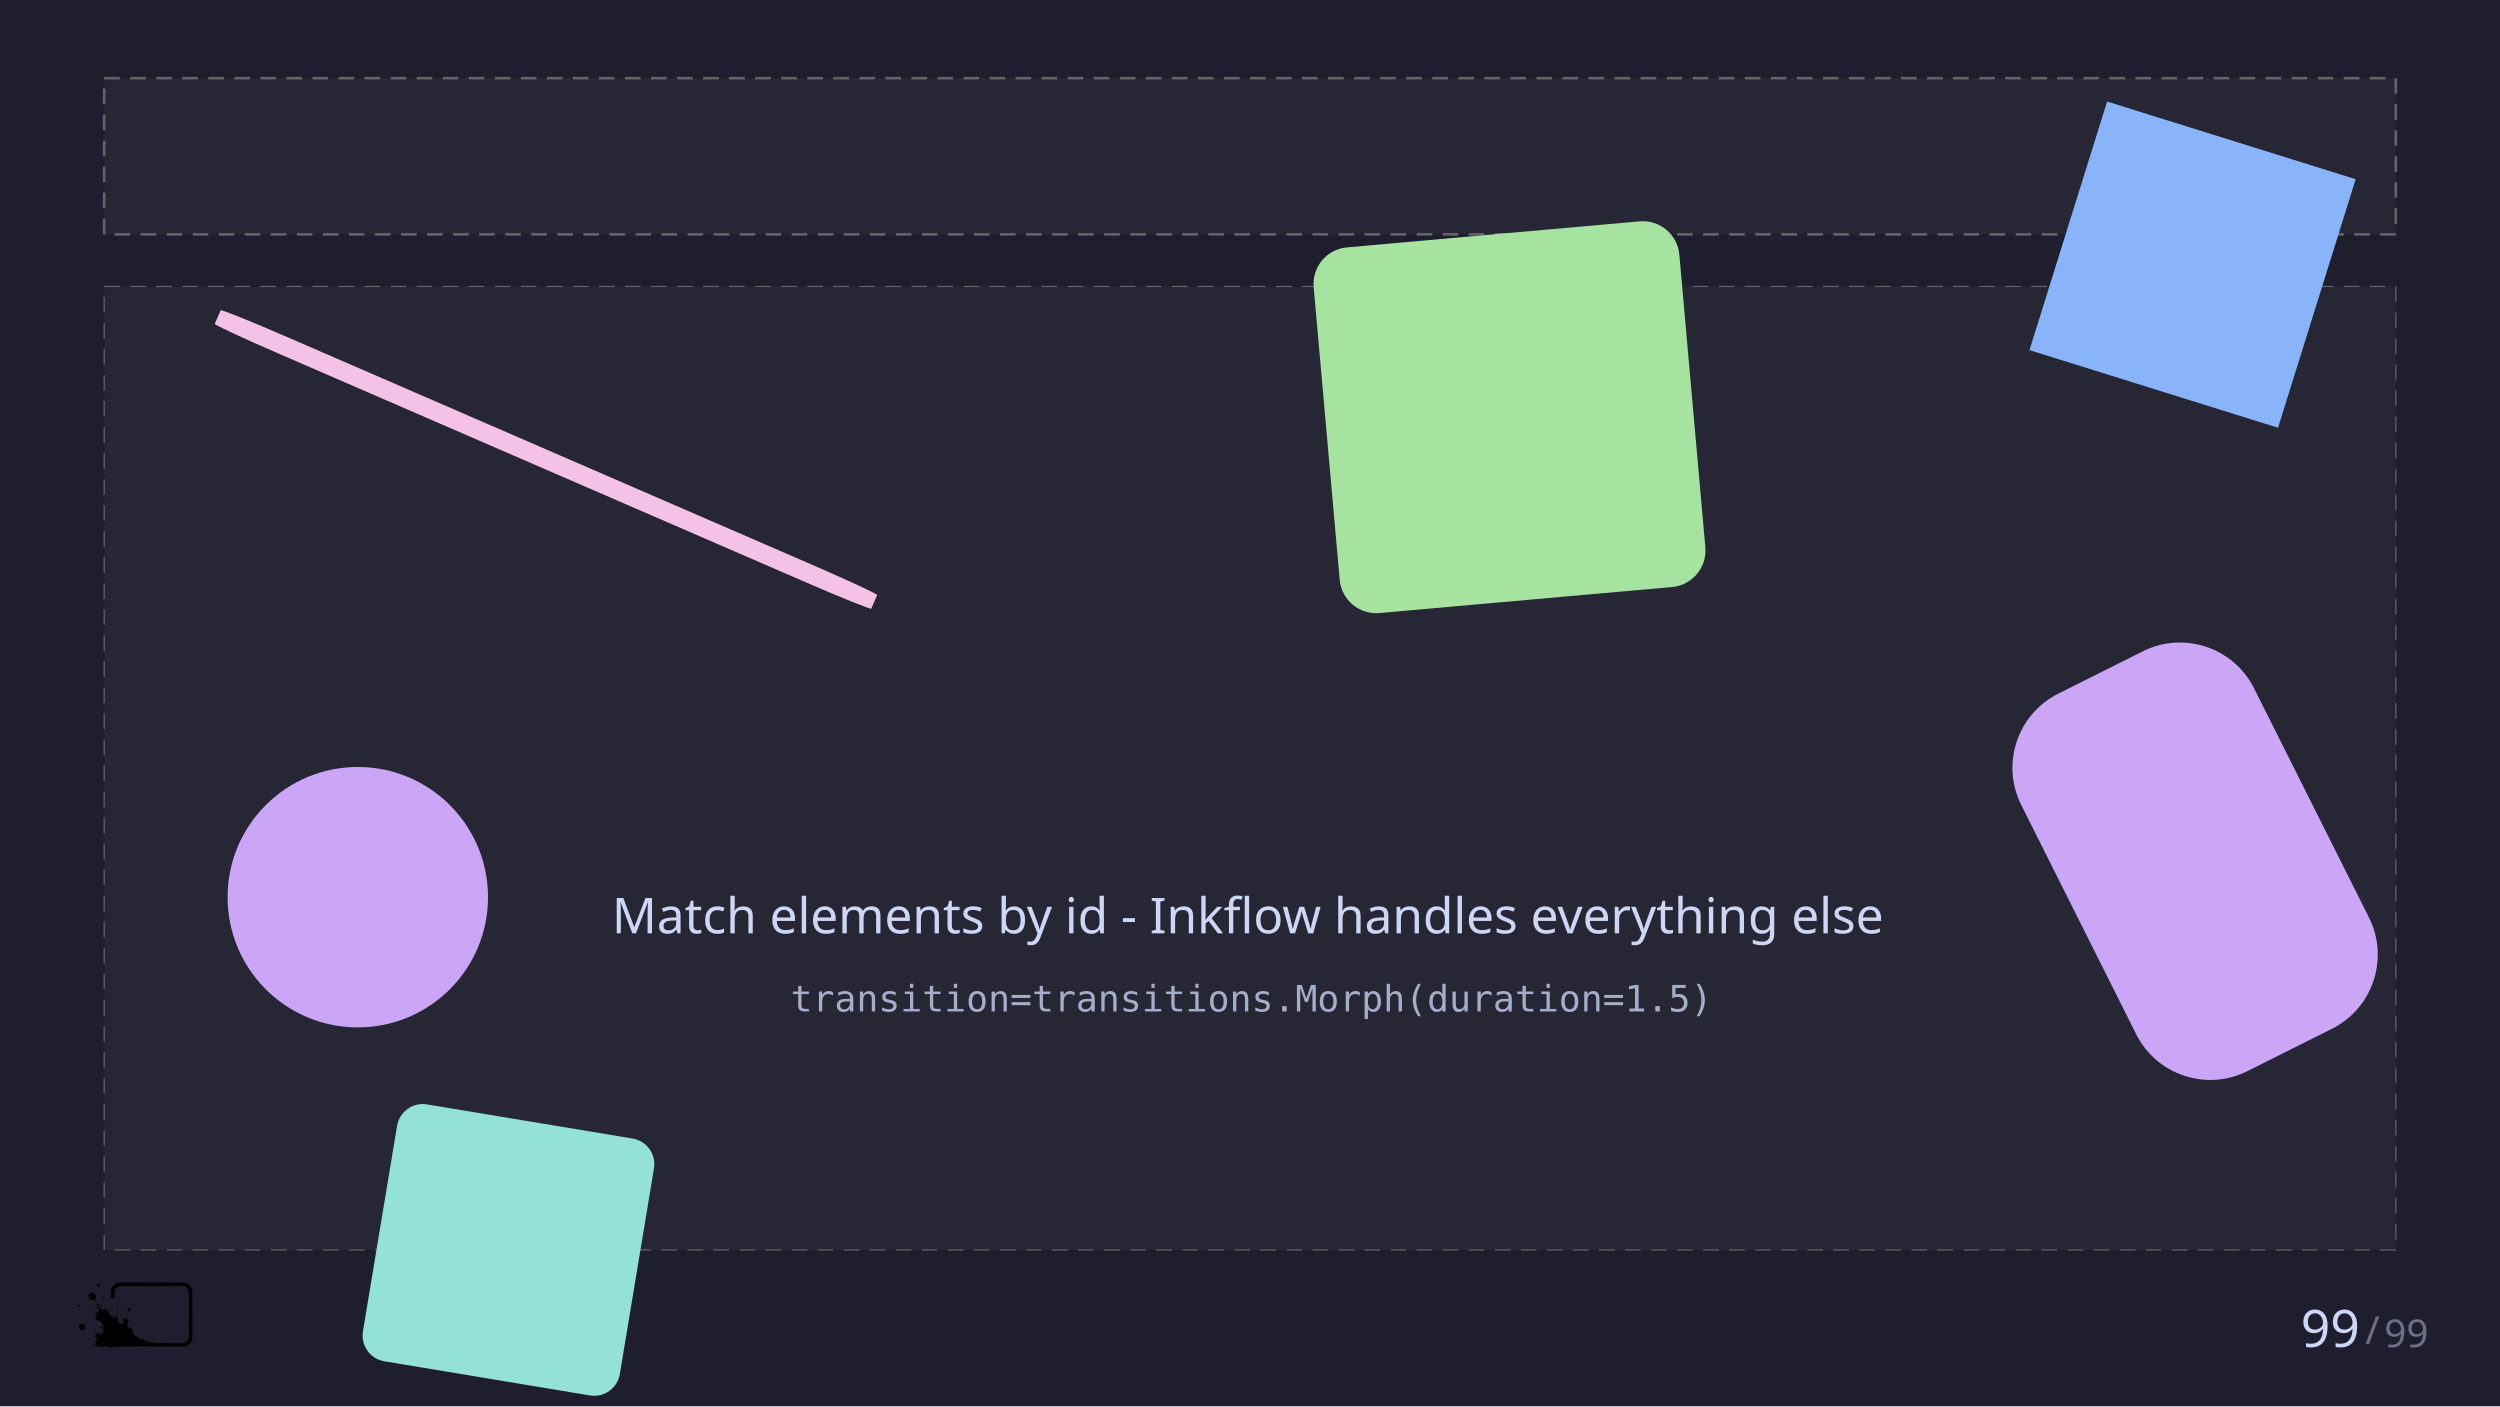
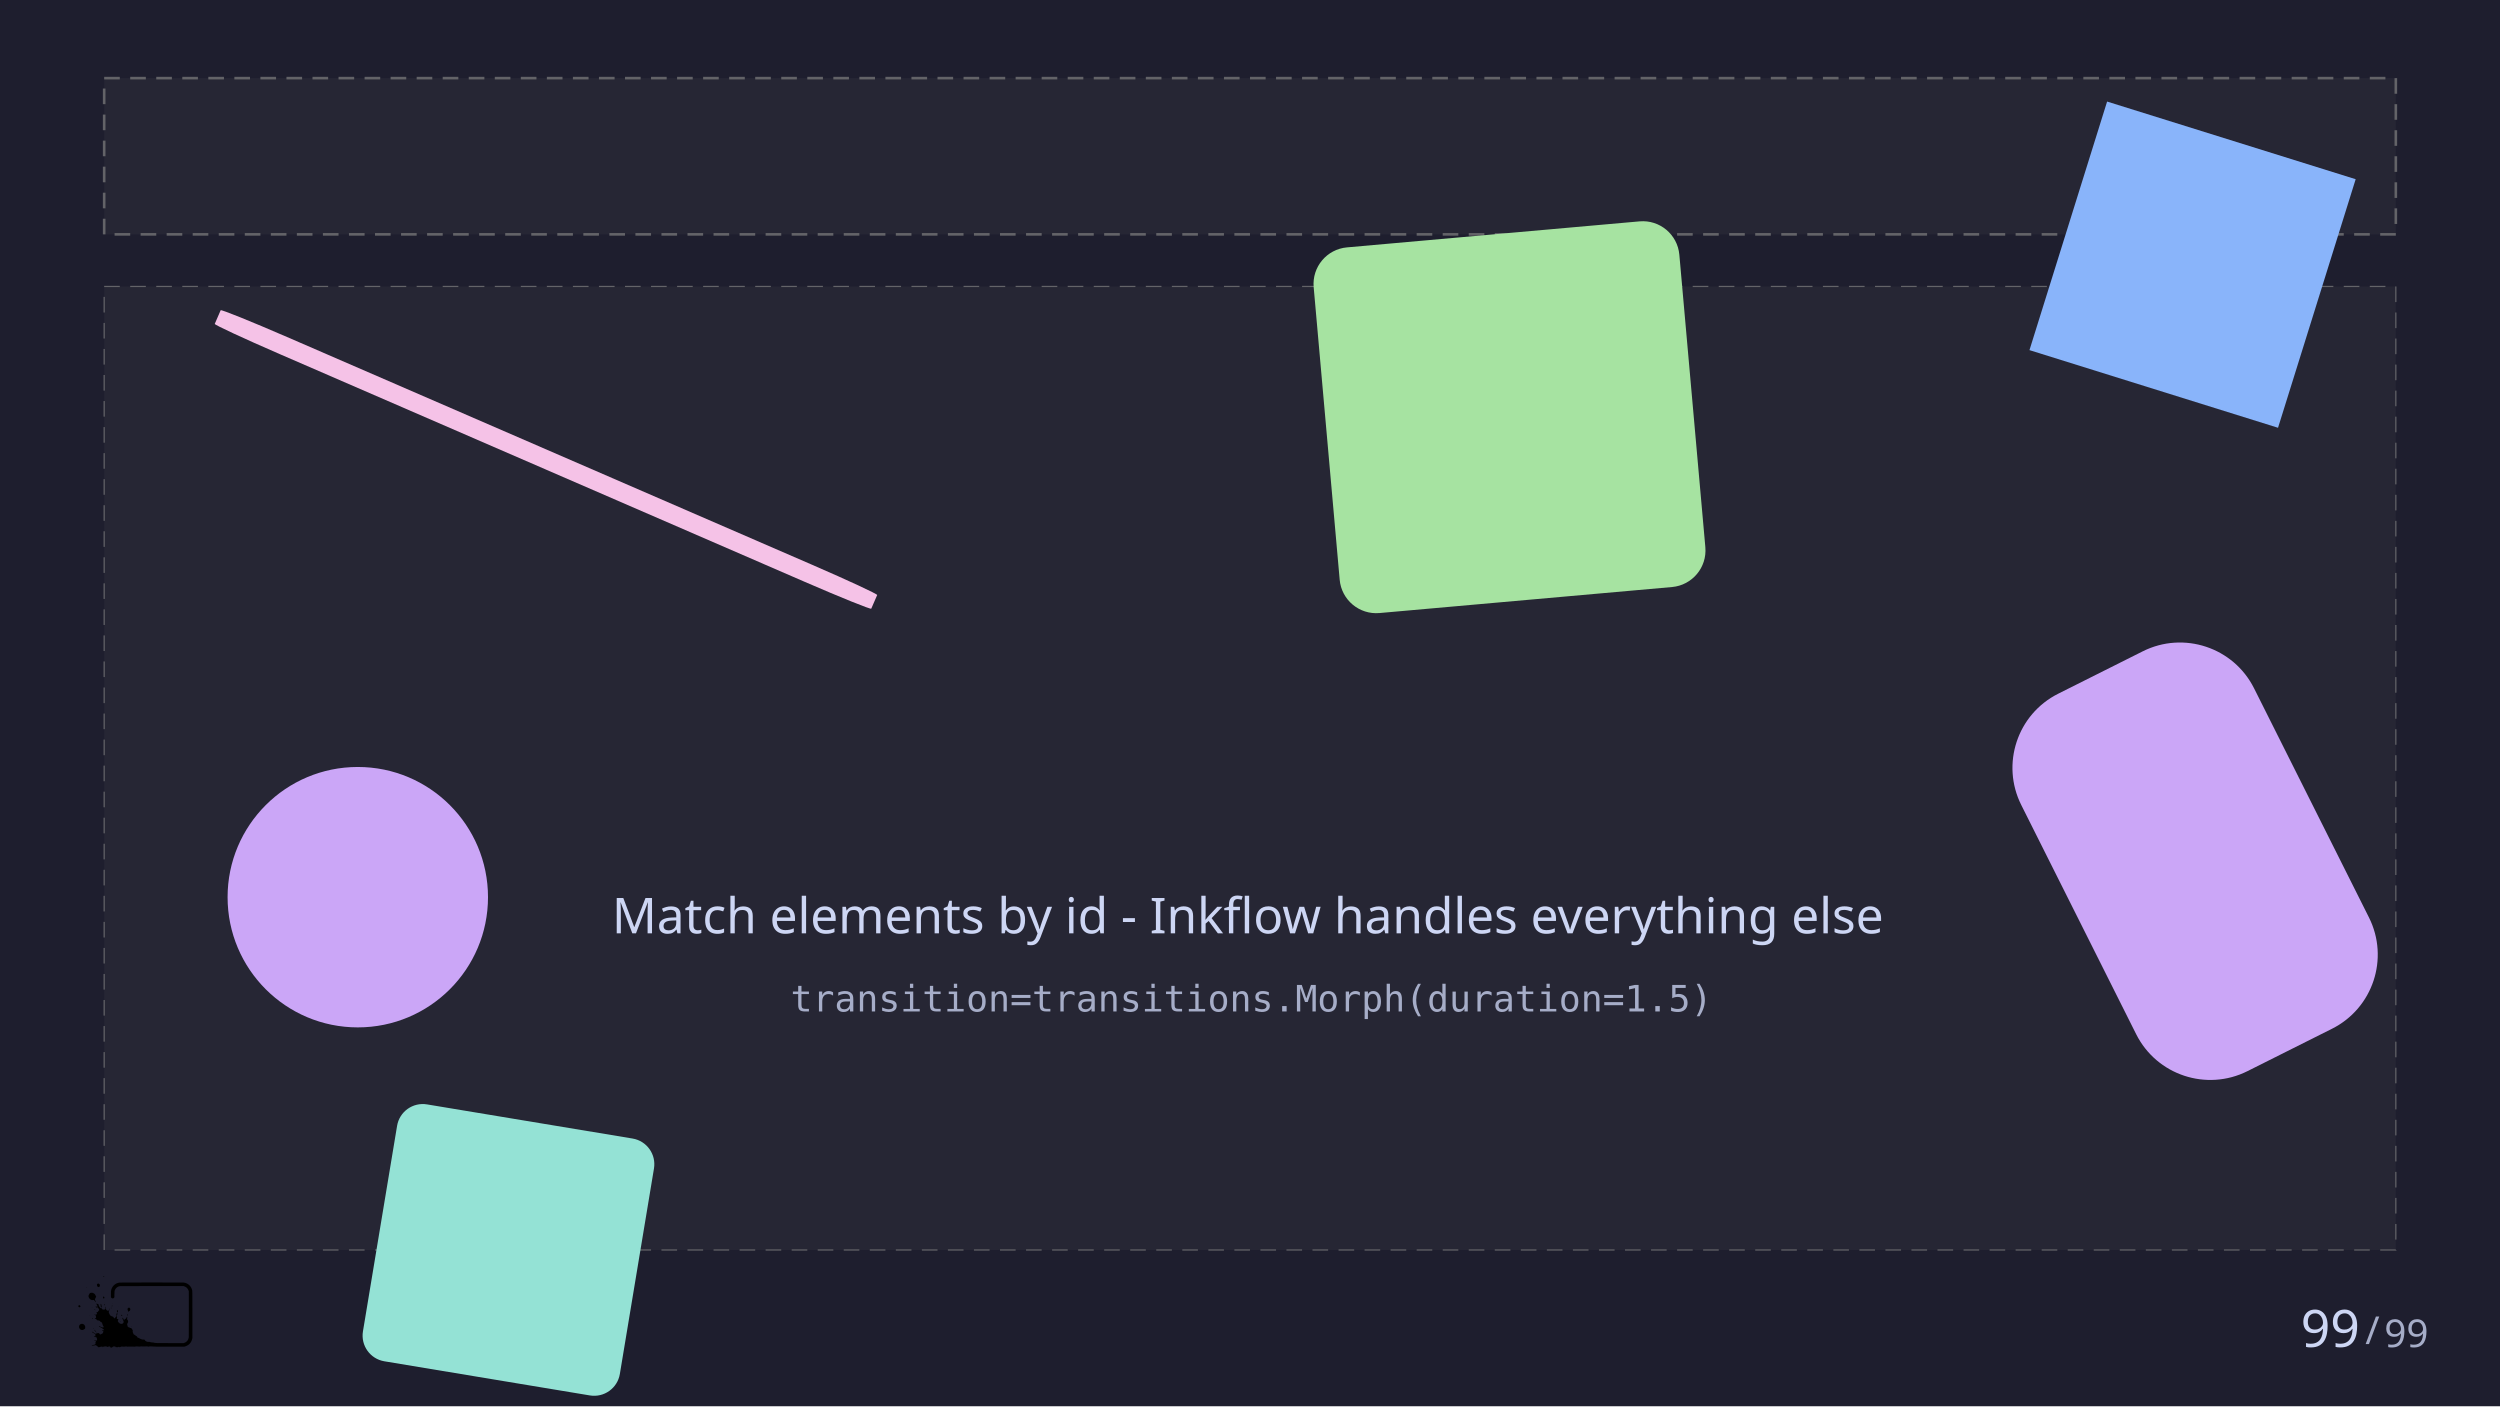
<svg xmlns="http://www.w3.org/2000/svg" xmlns:ns1="urn:inkflow" ns1:parent="content" viewBox="0 0 1920 1080" width="1920" height="1080" version="1.1" id="svg12">
  <g ns1:layout-src="./base" ns1:layout-hash="0e0184e9">
    <defs />
    <rect width="1920" height="1080" class="inkflow-fill-bg" />
  </g>
-   <g ns1:layout-src="./numbered" ns1:layout-hash="6a4a92fb">
+   <g ns1:layout-src="./numbered" ns1:layout-hash="fec6fc73">
    <defs />
    <text id="zone-slide-number" x="1812.359" y="1034.438" class="inkflow-fill-text-muted inkflow-fill-text inkflow-fill-code-text" text-anchor="end" font-size="39.664px" font-family="sans-serif" style="stroke-width: 1.417">99</text>
-     <text id="zone-slide-total" x="1831.157" y="1034.58" class="inkflow-fill-text-muted inkflow-fill-grey" font-size="29.64px" font-family="sans-serif" style="stroke-width: 1.059">99</text>
-     <text id="text1" x="1816.518" y="1032.25" class="inkflow-fill-text-muted inkflow-fill-grey" font-size="29.64px" font-family="sans-serif" style="stroke-width: 1.059">/</text>
+     <text id="zone-slide-total" x="1831.157" y="1034.58" class="inkflow-fill-text-muted" font-size="29.64px" font-family="sans-serif" style="stroke-width: 1.059">99</text>
+     <text id="text1" x="1816.518" y="1032.25" class="inkflow-fill-text-muted" font-size="29.64px" font-family="sans-serif" style="stroke-width: 1.059">/</text>
  </g>
  <g ns1:layout-src="./title" ns1:layout-hash="55fe2bf2">
    <defs />
    <rect id="zone-title" x="80" y="60" width="1760" height="120" />
  </g>
  <g ns1:layout-src="content" ns1:layout-hash="d783db6f">
    <defs />
    <rect id="zone-content" x="80" y="220" width="1760" height="740" style="stroke-width:0.943" />
  </g>
  <defs id="defs6">
    <style id="inkflow-preview">.inkflow-fill-bg { fill: #1e1e2e; }
.inkflow-stroke-bg { stroke: #1e1e2e; }
.inkflow-fill-surface { fill: #313244; }
.inkflow-stroke-surface { stroke: #313244; }
.inkflow-fill-border { fill: #585b70; }
.inkflow-stroke-border { stroke: #585b70; }
.inkflow-fill-text { fill: #cdd6f4; }
.inkflow-stroke-text { stroke: #cdd6f4; }
.inkflow-fill-text-muted { fill: #a6adc8; }
.inkflow-stroke-text-muted { stroke: #a6adc8; }
.inkflow-fill-accent { fill: #cba6f7; }
.inkflow-stroke-accent { stroke: #cba6f7; }
.inkflow-fill-accent-fg { fill: #11111b; }
.inkflow-stroke-accent-fg { stroke: #11111b; }
.inkflow-fill-code-bg { fill: #181825; }
.inkflow-stroke-code-bg { stroke: #181825; }
.inkflow-fill-code-text { fill: #cdd6f4; }
.inkflow-stroke-code-text { stroke: #cdd6f4; }
.inkflow-fill-red { fill: #f38ba8; }
.inkflow-stroke-red { stroke: #f38ba8; }
.inkflow-fill-orange { fill: #fab387; }
.inkflow-stroke-orange { stroke: #fab387; }
.inkflow-fill-yellow { fill: #f9e2af; }
.inkflow-stroke-yellow { stroke: #f9e2af; }
.inkflow-fill-green { fill: #a6e3a1; }
.inkflow-stroke-green { stroke: #a6e3a1; }
.inkflow-fill-teal { fill: #94e2d5; }
.inkflow-stroke-teal { stroke: #94e2d5; }
.inkflow-fill-blue { fill: #89b4fa; }
.inkflow-stroke-blue { stroke: #89b4fa; }
.inkflow-fill-purple { fill: #cba6f7; }
.inkflow-stroke-purple { stroke: #cba6f7; }
.inkflow-fill-pink { fill: #f5c2e7; }
.inkflow-stroke-pink { stroke: #f5c2e7; }
.inkflow-fill-grey { fill: #6c7086; }
.inkflow-stroke-grey { stroke: #6c7086; }
#zone-title, #zone-content { fill: #808080; fill-opacity: 0.08; stroke: #808080; stroke-opacity: 0.7; stroke-width: 2; stroke-dasharray: 12 8; }</style>
  </defs>
  <g id="g7" transform="rotate(17.34739,1808.413,5031.321)" class="inkflow-fill-text inkflow-fill-code-text">
    <rect id="shape-fade" x="150" y="360" width="200" height="200" rx="0" class="inkflow-fill-blue inkflow-fill-text inkflow-fill-code-text" />
  </g>
  <g id="g8" transform="rotate(-26.628,1555.877,-1922.06)" class="inkflow-fill-accent inkflow-fill-purple">
    <rect id="shape-slide" x="414.15" y="283.526" width="200" height="324.271" rx="63.7" class="inkflow-fill-green inkflow-fill-accent inkflow-fill-purple" style="stroke-width: 1.273" />
  </g>
  <g id="g9" transform="matrix(1.404144,-0.1248408,0.1248408,1.404144,-52.32761,-222.8728)" class="inkflow-fill-green">
    <rect id="shape-scale" x="722" y="360" width="200" height="200" rx="20" class="inkflow-fill-yellow inkflow-fill-green" />
  </g>
  <g id="g10" transform="matrix(2.521003,1.093592,-0.02840859,0.06548893,-2360.901,-888.9629)" class="inkflow-fill-blue">
    <rect id="shape-bounce" x="1008" y="360" width="200" height="200" rx="20" class="inkflow-fill-pink inkflow-fill-blue" />
  </g>
  <g id="g11" transform="rotate(9.430424,-2138.319,-5373.146)" class="inkflow-fill-orange">
    <rect id="shape-highlight" x="1294" y="360" width="200" height="200" rx="20" class="inkflow-fill-teal inkflow-fill-orange" />
  </g>
  <g id="g12" transform="translate(-1405.213,229.0393)" class="inkflow-fill-red">
    <rect id="shape-flicker" x="1580" y="360" width="200" height="200" rx="100" class="inkflow-fill-purple inkflow-fill-red" />
  </g>
  <text x="958.281" y="716.814" text-anchor="middle" font-family="sans-serif" font-size="38px" class="inkflow-fill-text" id="text13">Match elements by id - Inkflow handles everything else</text>
  <text x="961.151" y="776.814" text-anchor="middle" font-family="monospace" font-size="28px" class="inkflow-fill-text-muted" id="text14">transition=transitions.Morph(duration=1.5)</text>
  <g ns1:overlay-src="footer" ns1:overlay-hash="f664c57d">
    <defs />
    <g class="inkflow-demo-logo-mark" transform="matrix(0.7161682,0,0,0.7161682,43.00572,966.5546)" id="demo-logo-mark">
      <g transform="translate(-148.5314,-96.87841)">
        <g transform="translate(3.746808,2.274717)">
          <path style="fill-opacity:1;stroke-width:0.372" d="m 203.569,189.978 c -0.189,-0.105 -0.434,-0.191 -0.544,-0.191 h -0.201 l 0.036,-0.375 c 0.048,-0.499 -0.137,-0.658 -0.611,-0.527 -0.191,0.053 -0.516,0.076 -0.721,0.051 -0.281,-0.034 -0.516,0.028 -0.954,0.25 l -0.582,0.295 -0.288,-0.167 c -0.858,-0.497 -0.907,-0.511 -1.749,-0.51 -0.46,3.7e-4 -1.081,0.066 -1.379,0.146 -0.298,0.08 -0.665,0.146 -0.816,0.147 -0.211,7.4e-4 -0.323,0.085 -0.486,0.361 l -0.212,0.36 -0.154,-0.237 c -0.085,-0.13 -0.248,-0.334 -0.364,-0.452 l -0.211,-0.215 -0.528,0.14 c -0.29,0.077 -0.763,0.141 -1.052,0.142 -0.38,7.4e-4 -0.64,0.069 -0.943,0.247 -0.231,0.135 -0.629,0.274 -0.885,0.31 l -0.466,0.064 -0.363,-0.344 c -0.2,-0.189 -0.585,-0.494 -0.856,-0.677 -0.271,-0.184 -0.722,-0.545 -1.003,-0.803 -0.359,-0.33 -0.594,-0.469 -0.79,-0.469 -0.652,0 -1.99,0.215 -2.527,0.405 -0.97,0.345 -2.362,0.082 -1.633,-0.308 0.11,-0.059 0.542,-0.17 0.96,-0.247 1.612,-0.297 2.119,-0.44 2.452,-0.694 0.488,-0.373 0.58,-0.629 0.441,-1.232 -0.178,-0.773 -0.148,-0.949 0.23,-1.327 0.454,-0.454 0.444,-0.677 -0.043,-0.925 -0.213,-0.109 -0.415,-0.243 -0.45,-0.299 -0.098,-0.158 -0.75,-0.459 -1.154,-0.532 -0.201,-0.036 -0.392,-0.109 -0.424,-0.161 -0.109,-0.177 0.784,-0.093 1.233,0.115 0.244,0.113 0.731,0.227 1.083,0.254 l 0.64,0.048 0.285,-0.301 c 0.393,-0.415 0.465,-1.123 0.17,-1.687 -0.115,-0.221 -0.209,-0.579 -0.209,-0.797 0,-0.596 -0.287,-0.802 -1.542,-1.108 -0.79,-0.193 -1.118,-0.322 -1.329,-0.524 -0.404,-0.387 -0.365,-0.509 0.139,-0.431 0.23,0.036 0.515,0.117 0.634,0.181 0.118,0.064 0.329,0.117 0.468,0.117 0.29,0 0.329,-0.196 0.119,-0.599 -0.112,-0.214 -0.112,-0.284 6e-4,-0.437 0.173,-0.237 0.171,-0.773 -0.005,-1.11 -0.216,-0.416 -0.544,-0.671 -1.289,-1.004 -1.102,-0.492 -2.597,-1.555 -2.472,-1.757 0.089,-0.144 0.518,-0.151 0.605,-0.009 0.036,0.058 0.338,0.236 0.67,0.396 0.333,0.16 1.018,0.599 1.523,0.976 0.504,0.377 1.09,0.737 1.3,0.8 l 0.383,0.115 0.26,-0.17 c 0.143,-0.094 0.348,-0.369 0.456,-0.613 l 0.196,-0.443 -0.18,-0.214 c -0.099,-0.117 0.05,-0.003 0.332,0.254 l 0.513,0.468 h 0.408 c 0.224,0 0.531,-0.073 0.682,-0.162 0.151,-0.089 0.343,-0.136 0.425,-0.105 0.083,0.032 0.313,0.349 0.512,0.705 0.522,0.933 0.819,1.105 1.314,0.758 0.144,-0.101 0.423,-0.213 0.62,-0.249 0.197,-0.036 0.525,-0.197 0.727,-0.358 0.203,-0.161 0.446,-0.293 0.54,-0.293 0.221,0 0.353,-0.169 0.436,-0.557 0.036,-0.171 0.219,-0.525 0.405,-0.787 0.186,-0.262 0.339,-0.552 0.339,-0.644 0,-0.092 -0.166,-0.292 -0.368,-0.443 -0.367,-0.275 -0.784,-0.712 -0.951,-0.997 -0.063,-0.107 -0.025,-0.201 0.134,-0.33 0.333,-0.27 0.69,-0.22 1.175,0.166 0.335,0.266 0.463,0.319 0.566,0.233 0.303,-0.251 0.06,-0.973 -0.327,-0.973 -0.083,0 -0.469,-0.308 -0.858,-0.685 -0.389,-0.377 -0.86,-0.751 -1.048,-0.83 -0.188,-0.08 -0.495,-0.259 -0.683,-0.4 -0.188,-0.14 -0.52,-0.303 -0.738,-0.361 -0.349,-0.093 -0.611,-0.253 -1.45,-0.883 -0.159,-0.119 -0.192,-0.217 -0.141,-0.418 0.102,-0.408 0.36,-0.327 1.235,0.388 l 0.797,0.651 0.425,-0.064 c 0.341,-0.051 0.475,-0.025 0.677,0.135 0.608,0.478 1.47,0.498 1.679,0.038 0.173,-0.379 -0.052,-1.099 -0.457,-1.461 -0.182,-0.162 -0.362,-0.439 -0.4,-0.614 -0.038,-0.175 -0.111,-0.344 -0.161,-0.375 -0.05,-0.031 -0.091,-0.28 -0.091,-0.554 0,-0.413 -0.05,-0.556 -0.295,-0.835 -0.176,-0.201 -0.295,-0.446 -0.295,-0.61 0,-0.327 -0.098,-0.461 -0.73,-1 -0.395,-0.336 -0.543,-0.405 -0.803,-0.375 l -0.319,0.037 -0.056,-0.352 c -0.083,-0.519 -0.349,-0.749 -0.962,-0.829 -0.289,-0.038 -0.678,-0.158 -0.863,-0.267 -0.268,-0.157 -0.434,-0.185 -0.804,-0.134 -0.579,0.08 -0.818,-0.039 -1.07,-0.534 -0.106,-0.208 -0.331,-0.495 -0.5,-0.637 l -0.307,-0.259 h -0.788 c -0.561,0 -0.777,-0.033 -0.75,-0.116 0.045,-0.135 0.183,-0.218 0.686,-0.416 0.236,-0.093 0.455,-0.288 0.626,-0.559 l 0.263,-0.417 -0.069,-0.452 c -0.038,-0.249 -0.076,-0.723 -0.086,-1.053 -0.019,-0.7 -0.102,-0.826 -0.852,-1.299 -0.6,-0.379 -0.985,-0.701 -0.985,-0.825 0,-0.19 0.477,-0.057 0.94,0.262 0.274,0.189 0.635,0.37 0.801,0.404 l 0.303,0.061 0.504,-0.768 c 0.277,-0.423 0.504,-0.862 0.504,-0.977 0,-0.115 -0.155,-0.427 -0.345,-0.694 -0.407,-0.572 -0.445,-0.785 -0.123,-0.686 0.122,0.037 0.425,0.092 0.673,0.121 l 0.452,0.053 0.213,-0.27 c 0.117,-0.149 0.213,-0.363 0.213,-0.475 0,-0.124 0.238,-0.426 0.605,-0.767 l 0.605,-0.562 -0.056,-0.622 c -0.045,-0.5 -0.104,-0.661 -0.297,-0.82 -0.132,-0.109 -0.298,-0.309 -0.368,-0.445 -0.571,-1.105 -1.749,-1.704 -1.938,-0.984 -0.065,0.247 -0.136,0.246 -0.451,-0.002 -0.402,-0.316 -0.678,-0.831 -0.603,-1.127 0.052,-0.207 0.105,-0.244 0.274,-0.191 0.116,0.036 0.338,0.173 0.495,0.304 0.385,0.322 0.929,0.286 1.131,-0.075 0.194,-0.347 0.09,-0.68 -0.382,-1.225 -0.216,-0.25 -0.393,-0.529 -0.393,-0.621 -3e-5,-0.091 -0.091,-0.406 -0.202,-0.698 -0.128,-0.337 -0.168,-0.566 -0.108,-0.625 0.158,-0.158 0.705,0.027 0.974,0.329 0.196,0.22 0.34,0.286 0.625,0.286 0.492,0 0.68,0.205 0.68,0.744 0,0.579 0.263,1.24 0.822,2.069 1.006,1.491 1.126,1.597 1.598,1.418 0.414,-0.157 0.521,-0.114 0.729,0.293 0.109,0.214 0.471,0.609 0.804,0.879 l 0.606,0.49 0.995,-0.022 c 0.556,-0.013 1.092,-0.075 1.215,-0.143 0.142,-0.078 0.274,-0.308 0.374,-0.652 l 0.154,-0.531 -0.152,-0.365 c -0.169,-0.405 -0.21,-1.621 -0.054,-1.621 0.054,0 0.099,0.095 0.099,0.21 0,0.115 0.083,0.348 0.185,0.517 0.102,0.169 0.214,0.551 0.25,0.849 0.175,1.443 0.467,1.964 1.472,2.63 0.923,0.611 1.679,0.515 1.898,-0.242 0.127,-0.438 0.691,-1.305 0.85,-1.305 0.051,0 0.068,0.055 0.039,0.123 -0.029,0.068 -0.251,0.633 -0.492,1.255 -0.61,1.574 -0.662,2.1 -0.275,2.757 0.195,0.331 0.489,1.054 0.553,1.36 0.037,0.179 0.214,0.472 0.392,0.65 0.178,0.178 0.353,0.416 0.389,0.528 0.129,0.408 0.446,0.694 0.841,0.761 0.215,0.036 0.553,0.195 0.752,0.353 0.277,0.22 0.464,0.287 0.798,0.287 0.583,0 0.796,0.132 1.007,0.622 0.246,0.572 0.958,1.445 1.178,1.445 0.106,0 0.295,-0.175 0.452,-0.418 0.149,-0.23 0.481,-0.618 0.738,-0.862 0.347,-0.329 0.486,-0.545 0.539,-0.837 0.039,-0.217 0.136,-0.466 0.215,-0.554 0.105,-0.117 0.149,-0.453 0.164,-1.226 l 0.02,-1.065 0.218,-0.218 c 0.12,-0.12 0.245,-0.328 0.279,-0.462 0.045,-0.18 0.11,-0.23 0.25,-0.194 l 0.189,0.049 -0.001,0.752 -0.001,0.752 -0.403,0.738 -0.403,0.738 0.226,0.9 0.226,0.9 -0.124,0.674 -0.124,0.674 0.222,0.18 c 0.17,0.138 0.361,0.174 0.819,0.155 l 0.597,-0.025 0.031,0.21 c 0.017,0.115 -0.105,0.519 -0.271,0.897 -0.391,0.891 -0.392,1.268 -0.006,1.639 0.162,0.156 0.295,0.353 0.295,0.44 0,0.285 0.297,0.587 0.693,0.705 0.292,0.087 0.391,0.169 0.392,0.323 0.002,0.236 0.683,0.846 0.945,0.846 0.095,0 0.314,-0.051 0.487,-0.114 l 0.315,-0.114 0.323,0.23 0.323,0.23 0.288,-0.165 c 0.158,-0.091 0.358,-0.165 0.444,-0.165 0.086,0 0.339,-0.107 0.563,-0.239 0.525,-0.308 0.939,-1.038 0.939,-1.658 0,-0.519 -0.242,-1.266 -0.447,-1.381 -0.094,-0.052 -0.144,-0.238 -0.144,-0.53 v -0.45 l -0.343,-0.314 -0.343,-0.314 -0.049,-0.807 c -0.04,-0.657 -0.022,-0.807 0.093,-0.807 0.201,0 0.798,0.817 0.995,1.361 0.297,0.819 0.619,1.495 0.713,1.495 0.05,0 0.119,-0.137 0.152,-0.304 0.1,-0.499 0.415,-0.838 0.997,-1.074 0.401,-0.163 0.648,-0.351 0.937,-0.714 0.216,-0.271 0.393,-0.535 0.393,-0.585 0,-0.051 0.112,-0.336 0.248,-0.634 0.283,-0.619 0.525,-0.678 0.672,-0.164 0.067,0.234 0.035,0.529 -0.128,1.167 -0.123,0.483 -0.19,0.961 -0.155,1.102 0.068,0.272 0.418,0.783 0.872,1.275 0.24,0.26 0.279,0.368 0.227,0.629 -0.035,0.173 -0.015,0.493 0.043,0.71 l 0.106,0.395 -0.193,0.261 c -0.294,0.398 -0.709,1.256 -0.709,1.467 0,0.103 -0.067,0.243 -0.148,0.311 -0.196,0.162 -0.187,0.288 0.06,0.853 0.127,0.29 0.203,0.658 0.195,0.942 -0.007,0.256 0.039,0.567 0.103,0.689 0.064,0.123 0.145,0.289 0.181,0.371 0.036,0.081 0.2,0.214 0.366,0.295 0.165,0.081 0.34,0.236 0.387,0.345 0.065,0.147 0.211,0.209 0.579,0.247 0.366,0.037 0.599,0.135 0.908,0.383 l 0.415,0.333 0.455,-0.062 0.455,-0.062 0.539,0.566 c 0.317,0.332 0.702,0.891 0.935,1.353 l 0.395,0.788 -0.054,0.832 -0.054,0.832 0.346,0.767 c 0.19,0.422 0.412,0.987 0.492,1.257 0.153,0.516 0.431,0.793 0.796,0.793 0.122,0 0.468,0.218 0.781,0.492 0.309,0.271 0.614,0.492 0.677,0.492 0.063,0 0.238,0.129 0.389,0.287 0.151,0.158 0.392,0.316 0.535,0.351 0.44,0.108 0.676,0.32 0.741,0.664 0.086,0.459 0.293,0.72 0.814,1.026 0.323,0.189 0.57,0.259 0.879,0.247 0.359,-0.014 0.456,0.024 0.59,0.229 0.24,0.366 0.652,0.58 2.011,1.042 l 1.231,0.418 0.923,-0.006 c 1.105,-0.007 1.72,0.199 1.896,0.638 0.06,0.151 0.15,0.363 0.2,0.471 0.093,0.204 1.187,0.917 1.707,1.113 0.78,0.294 1.656,0.42 2.16,0.311 l 0.498,-0.108 0.884,0.303 c 0.899,0.308 2.858,0.57 3.527,0.472 0.194,-0.029 0.465,0.037 0.753,0.181 0.875,0.439 2.122,0.473 17.484,0.479 l 14.179,0.005 0.64,-0.181 c 2.758,-0.779 4.717,-3.139 5.027,-6.057 0.067,-0.63 0.09,-9.087 0.07,-25.123 l -0.031,-24.173 -0.177,-0.591 c -0.725,-2.421 -2.422,-4.112 -4.866,-4.851 l -0.565,-0.171 -33.675,-0.028 c -24.105,-0.02 -33.912,0.003 -34.508,0.08 -2.34,0.305 -4.216,1.629 -5.228,3.69 -0.671,1.366 -0.707,1.604 -0.758,5.071 l -0.046,3.102 -0.184,0.36 c -0.634,1.242 -2.429,1.297 -3.25,0.1 l -0.237,-0.346 -0.03,-3.06 c -0.034,-3.399 0.033,-4.154 0.486,-5.521 1.311,-3.951 4.686,-6.722 8.8,-7.227 1.177,-0.144 67.306,-0.152 68.68,-0.008 4.075,0.427 7.556,3.237 8.842,7.136 0.596,1.807 0.562,0.146 0.562,27.324 v 24.961 l -0.18,0.817 c -0.444,2.02 -1.208,3.581 -2.495,5.097 -1.136,1.339 -3.288,2.65 -5.202,3.17 l -0.985,0.267 -14.228,-7.5e-4 c -15.013,-0.001 -19.266,-0.051 -19.724,-0.232 -0.435,-0.172 -3.852,-0.147 -3.998,0.029 -0.204,0.246 -0.558,0.263 -1.042,0.049 l -0.464,-0.205 -1.393,0.056 c -0.766,0.031 -1.459,0.06 -1.54,0.066 -0.081,0.006 -0.281,0.012 -0.443,0.014 -0.162,0.002 -0.561,0.006 -0.886,0.01 -0.325,0.004 -1.078,-0.029 -1.674,-0.073 -0.901,-0.066 -1.164,-0.052 -1.563,0.084 -0.283,0.097 -0.566,0.134 -0.689,0.091 -0.115,-0.04 -0.786,-0.08 -1.49,-0.089 -0.704,-0.009 -1.494,-0.051 -1.756,-0.092 -0.332,-0.052 -0.727,-0.022 -1.31,0.1 l -0.834,0.175 -1.644,-0.077 c -1.951,-0.091 -3.185,-0.091 -5.214,0.002 l -1.502,0.069 -0.257,-0.168 c -0.214,-0.14 -0.324,-0.151 -0.664,-0.063 -1.156,0.298 -3.467,0.35 -4.346,0.097 -0.349,-0.101 -0.97,0.074 -1.889,0.531 l -0.609,0.303 -0.355,-0.311 c -0.195,-0.171 -0.413,-0.311 -0.485,-0.311 -0.072,0 -0.301,0.136 -0.51,0.301 -0.262,0.208 -0.441,0.282 -0.58,0.24 -0.429,-0.132 -1.009,-0.163 -1.481,-0.079 -0.668,0.119 -0.771,0.082 -1.021,-0.362 -0.249,-0.442 -0.464,-0.542 -0.854,-0.394 -0.167,0.064 -0.542,0.079 -0.949,0.039 l -0.672,-0.066 -0.467,0.467 c -0.441,0.441 -1.208,0.846 -1.58,0.833 -0.093,-0.003 -0.323,-0.092 -0.512,-0.197 z m -15.8,-16.388 c -0.214,-0.131 -0.487,-0.402 -0.608,-0.601 -0.12,-0.199 -0.445,-0.592 -0.723,-0.873 -0.539,-0.546 -0.709,-1.046 -0.378,-1.115 0.182,-0.038 1.206,1.258 1.574,1.991 0.11,0.22 0.292,0.499 0.404,0.621 0.255,0.278 0.216,0.274 -0.269,-0.024 z m 5.361,-0.45 c 0,-0.057 0.044,-0.077 0.099,-0.043 0.054,0.034 0.099,0.08 0.099,0.104 0,0.024 -0.044,0.043 -0.099,0.043 -0.054,0 -0.099,-0.047 -0.099,-0.104 z m -21.17,-2.006 c -0.679,-0.188 -0.992,-0.384 -1.537,-0.96 -1.306,-1.381 -1.292,-3.503 0.032,-4.757 0.515,-0.488 1.451,-0.836 2.243,-0.834 0.522,0.001 1.609,0.392 2.075,0.747 0.542,0.413 1.066,1.283 1.265,2.1 l 0.17,0.7 -0.163,0.491 c -0.107,0.321 -0.141,0.623 -0.099,0.872 l 0.064,0.38 -0.277,0.098 c -0.153,0.054 -0.497,0.28 -0.765,0.502 -0.848,0.703 -1.97,0.95 -3.008,0.662 z m 12.857,-1.393 c -0.085,-0.085 -0.155,-0.218 -0.155,-0.295 0,-0.204 0.334,-0.173 0.536,0.05 0.301,0.332 -0.061,0.565 -0.381,0.245 z m 40.632,-2.423 c 0.07,-0.209 0.355,-0.334 0.478,-0.21 0.062,0.062 0.083,0.16 0.046,0.219 -0.091,0.147 -0.574,0.139 -0.525,-0.009 z m -1.795,-0.672 c 0,-0.054 0.044,-0.099 0.099,-0.099 0.054,0 0.099,0.044 0.099,0.099 0,0.054 -0.044,0.099 -0.099,0.099 -0.054,0 -0.099,-0.044 -0.099,-0.099 z m -9.63,-4.254 c -0.17,-0.17 -0.149,-0.571 0.029,-0.571 0.081,0 0.148,0.011 0.148,0.025 0,0.014 0.041,0.169 0.092,0.345 0.098,0.34 -0.033,0.438 -0.269,0.201 z m -30.046,-3.14 c -0.38,-0.204 -0.541,-0.426 -0.46,-0.637 0.082,-0.213 0.33,-0.172 0.707,0.116 0.218,0.166 0.338,0.341 0.338,0.492 0,0.273 -0.119,0.279 -0.585,0.029 z m -2.992,-3.011 c -0.036,-0.036 -0.066,-0.125 -0.066,-0.197 0,-0.202 0.275,-0.156 0.394,0.066 0.088,0.164 0.075,0.197 -0.079,0.197 -0.101,0 -0.214,-0.03 -0.25,-0.066 z m 34.223,-2.5e-4 c -0.172,-0.069 -0.416,-0.565 -0.416,-0.845 0,-0.295 0.173,-0.468 0.468,-0.468 0.333,0 0.67,0.755 0.502,1.125 -0.11,0.242 -0.278,0.299 -0.554,0.188 z m 5.915,-0.492 c -0.099,-0.258 0.145,-1.236 0.363,-1.453 0.154,-0.154 0.222,-0.171 0.316,-0.077 0.094,0.094 0.094,0.216 0.001,0.564 -0.065,0.244 -0.119,0.529 -0.119,0.632 0,0.198 -0.243,0.498 -0.404,0.498 -0.052,0 -0.123,-0.074 -0.158,-0.164 z m -16.81,-0.492 c -0.035,-0.09 -0.017,-0.21 0.039,-0.266 0.07,-0.07 0.102,-0.019 0.102,0.164 0,0.304 -0.049,0.339 -0.14,0.102 z m 2.356,-2.199 c -0.034,-0.054 -0.014,-0.099 0.043,-0.099 0.057,0 0.104,0.044 0.104,0.099 0,0.054 -0.02,0.099 -0.043,0.099 -0.024,0 -0.071,-0.044 -0.104,-0.099 z m 3.657,-0.594 c 0.038,-0.299 0.004,-0.571 -0.102,-0.824 -0.227,-0.544 -0.208,-1.289 0.039,-1.536 0.444,-0.444 0.844,-0.051 0.96,0.944 l 0.047,0.403 -0.293,0.336 c -0.161,0.185 -0.386,0.513 -0.5,0.73 l -0.207,0.394 z m 11.835,-1.109 c -0.029,-0.449 -0.104,-0.71 -0.272,-0.947 -0.128,-0.18 -0.25,-0.488 -0.271,-0.685 -0.021,-0.197 -0.064,-0.524 -0.095,-0.727 -0.079,-0.519 0.005,-0.76 0.408,-1.174 0.431,-0.442 1.154,-0.719 1.464,-0.56 0.445,0.228 0.858,0.726 1.001,1.207 0.204,0.686 0.186,0.859 -0.162,1.543 l -0.307,0.604 -0.522,0.231 c -0.378,0.167 -0.607,0.354 -0.83,0.679 -0.169,0.246 -0.323,0.448 -0.341,0.448 -0.018,0 -0.051,-0.279 -0.072,-0.62 z m -35.044,-1.308 c -0.071,-0.086 -0.342,-0.263 -0.603,-0.396 -0.281,-0.142 -0.474,-0.307 -0.474,-0.404 0,-0.09 -0.1,-0.272 -0.222,-0.404 l -0.222,-0.24 0.517,0.316 c 0.284,0.174 0.517,0.348 0.517,0.388 0,0.04 0.159,0.258 0.352,0.484 0.194,0.226 0.332,0.412 0.307,0.412 -0.025,0 -0.103,-0.07 -0.174,-0.155 z m 15.312,-1.888 c 0.109,-0.614 0.159,-0.714 0.357,-0.714 0.105,0 0.19,0.024 0.19,0.052 0,0.106 -0.497,1.031 -0.554,1.031 -0.032,0 -0.029,-0.166 0.007,-0.369 z m 2.06,-0.186 c 0.034,-0.251 0.067,-0.639 0.072,-0.862 l 0.01,-0.405 0.141,0.64 c 0.144,0.655 0.076,1.083 -0.172,1.083 -0.079,0 -0.095,-0.14 -0.051,-0.457 z m -21.279,-1.291 c -0.264,-0.257 -0.345,-0.349 -0.179,-0.203 0.166,0.146 0.423,0.311 0.572,0.367 0.149,0.056 0.271,0.147 0.271,0.203 0,0.199 -0.191,0.093 -0.664,-0.367 z m 9.926,0.197 c -0.285,-0.624 -0.415,-1.16 -0.385,-1.588 0.018,-0.25 -0.03,-0.604 -0.106,-0.785 -0.11,-0.262 -0.115,-0.395 -0.024,-0.647 0.063,-0.174 0.115,-0.413 0.115,-0.531 0,-0.148 0.06,-0.215 0.194,-0.215 0.152,0 0.23,0.124 0.359,0.566 0.091,0.311 0.161,0.689 0.157,0.839 -0.004,0.15 0.084,0.479 0.195,0.731 0.163,0.368 0.191,0.573 0.141,1.046 -0.089,0.853 -0.396,1.13 -0.646,0.584 z m -23.754,-0.151 c -0.368,-0.305 -0.869,-0.955 -0.869,-1.129 0,-0.146 0.543,-0.701 0.962,-0.982 l 0.223,-0.15 0.409,0.283 c 0.666,0.461 0.966,0.81 0.966,1.124 0,0.156 -0.055,0.328 -0.123,0.383 -0.068,0.054 -0.284,0.233 -0.481,0.398 -0.422,0.352 -0.726,0.373 -1.088,0.074 z m 35.292,-1.153 0.025,-0.64 h 0.246 c 0.204,0 0.251,0.053 0.276,0.312 0.023,0.237 -0.043,0.391 -0.271,0.64 l -0.302,0.328 z m 7.459,0.246 c 0,-0.081 0.067,-0.148 0.148,-0.148 0.081,0 0.148,0.067 0.148,0.148 0,0.081 -0.067,0.148 -0.148,0.148 -0.081,0 -0.148,-0.067 -0.148,-0.148 z m -15.174,-1.304 c -0.244,-0.57 -0.298,-1.208 -0.109,-1.281 0.234,-0.09 0.443,0.241 0.525,0.832 0.137,0.989 -0.083,1.227 -0.417,0.449 z m 8.38,-1.146 c 0,-0.075 0.067,-0.191 0.148,-0.258 l 0.148,-0.123 v 0.258 c 0,0.164 -0.054,0.258 -0.148,0.258 -0.081,0 -0.148,-0.061 -0.148,-0.136 z m -8.665,-1.292 c 0,-0.081 0.044,-0.148 0.099,-0.148 0.054,0 0.099,0.067 0.099,0.148 0,0.081 -0.044,0.148 -0.099,0.148 -0.054,0 -0.099,-0.067 -0.099,-0.148 z m -9.446,-0.896 c -0.168,-0.141 -0.502,-0.561 -0.742,-0.931 -0.252,-0.389 -0.605,-0.786 -0.835,-0.938 l -0.399,-0.264 -1.009,0.066 -1.009,0.066 -0.591,-0.296 c -0.325,-0.163 -0.64,-0.297 -0.7,-0.299 -0.166,-0.005 -1.005,-0.773 -1.429,-1.31 -0.208,-0.263 -0.425,-0.663 -0.484,-0.89 -0.059,-0.227 -0.197,-0.636 -0.308,-0.91 -0.222,-0.55 -0.217,-0.588 0.263,-1.866 0.174,-0.462 0.385,-0.811 0.641,-1.058 0.241,-0.232 0.407,-0.497 0.447,-0.714 l 0.065,-0.345 h 0.469 c 0.258,0 0.787,-0.072 1.175,-0.159 l 0.705,-0.159 0.562,0.247 c 0.309,0.136 0.717,0.298 0.907,0.36 0.635,0.207 1.508,0.91 1.672,1.345 0.082,0.218 0.293,0.612 0.469,0.875 0.176,0.264 0.32,0.535 0.32,0.603 0,0.068 0.114,0.259 0.253,0.424 0.172,0.205 0.233,0.365 0.19,0.5 -0.035,0.109 -0.097,0.199 -0.139,0.199 -0.099,0 -0.305,0.453 -0.305,0.672 0,0.094 -0.205,0.516 -0.457,0.938 -0.616,1.036 -0.611,1.277 0.06,2.566 0.624,1.198 0.71,1.413 0.598,1.482 -0.048,0.029 -0.224,-0.062 -0.392,-0.204 z m 8.451,-4 c -0.117,-0.229 -0.297,-0.53 -0.401,-0.671 -0.149,-0.202 -0.168,-0.308 -0.091,-0.511 0.122,-0.322 0.489,-0.668 0.707,-0.668 0.237,0 0.9,0.761 0.841,0.966 -0.026,0.092 -0.103,0.366 -0.17,0.61 -0.23,0.835 -0.55,0.934 -0.886,0.274 z m -17.836,-11.058 c -0.307,-0.266 -0.365,-0.572 -0.099,-0.52 0.174,0.034 0.459,0.507 0.402,0.667 -0.017,0.048 -0.154,-0.018 -0.302,-0.146 z m -0.566,-0.933 c 0,-0.054 0.044,-0.099 0.099,-0.099 0.054,0 0.099,0.044 0.099,0.099 0,0.054 -0.044,0.099 -0.099,0.099 -0.054,0 -0.099,-0.044 -0.099,-0.099 z m 13.096,-0.003 c -0.081,-0.054 -0.333,-0.146 -0.56,-0.206 -0.227,-0.059 -0.475,-0.18 -0.553,-0.27 -0.245,-0.284 -0.668,-1.671 -0.597,-1.963 0.141,-0.586 0.411,-0.961 0.85,-1.18 0.662,-0.33 0.877,-0.29 1.524,0.287 0.312,0.278 0.602,0.537 0.644,0.574 0.135,0.12 0.258,1.592 0.152,1.824 -0.054,0.118 -0.228,0.291 -0.387,0.385 -0.159,0.094 -0.36,0.279 -0.446,0.41 -0.166,0.253 -0.382,0.301 -0.626,0.138 z m 5.355,-11.079 c -0.214,-0.327 -0.056,-0.734 0.285,-0.734 0.299,0 0.465,0.175 0.465,0.492 0,0.513 -0.473,0.666 -0.75,0.242 z" />
        </g>
      </g>
    </g>
  </g>
</svg>
